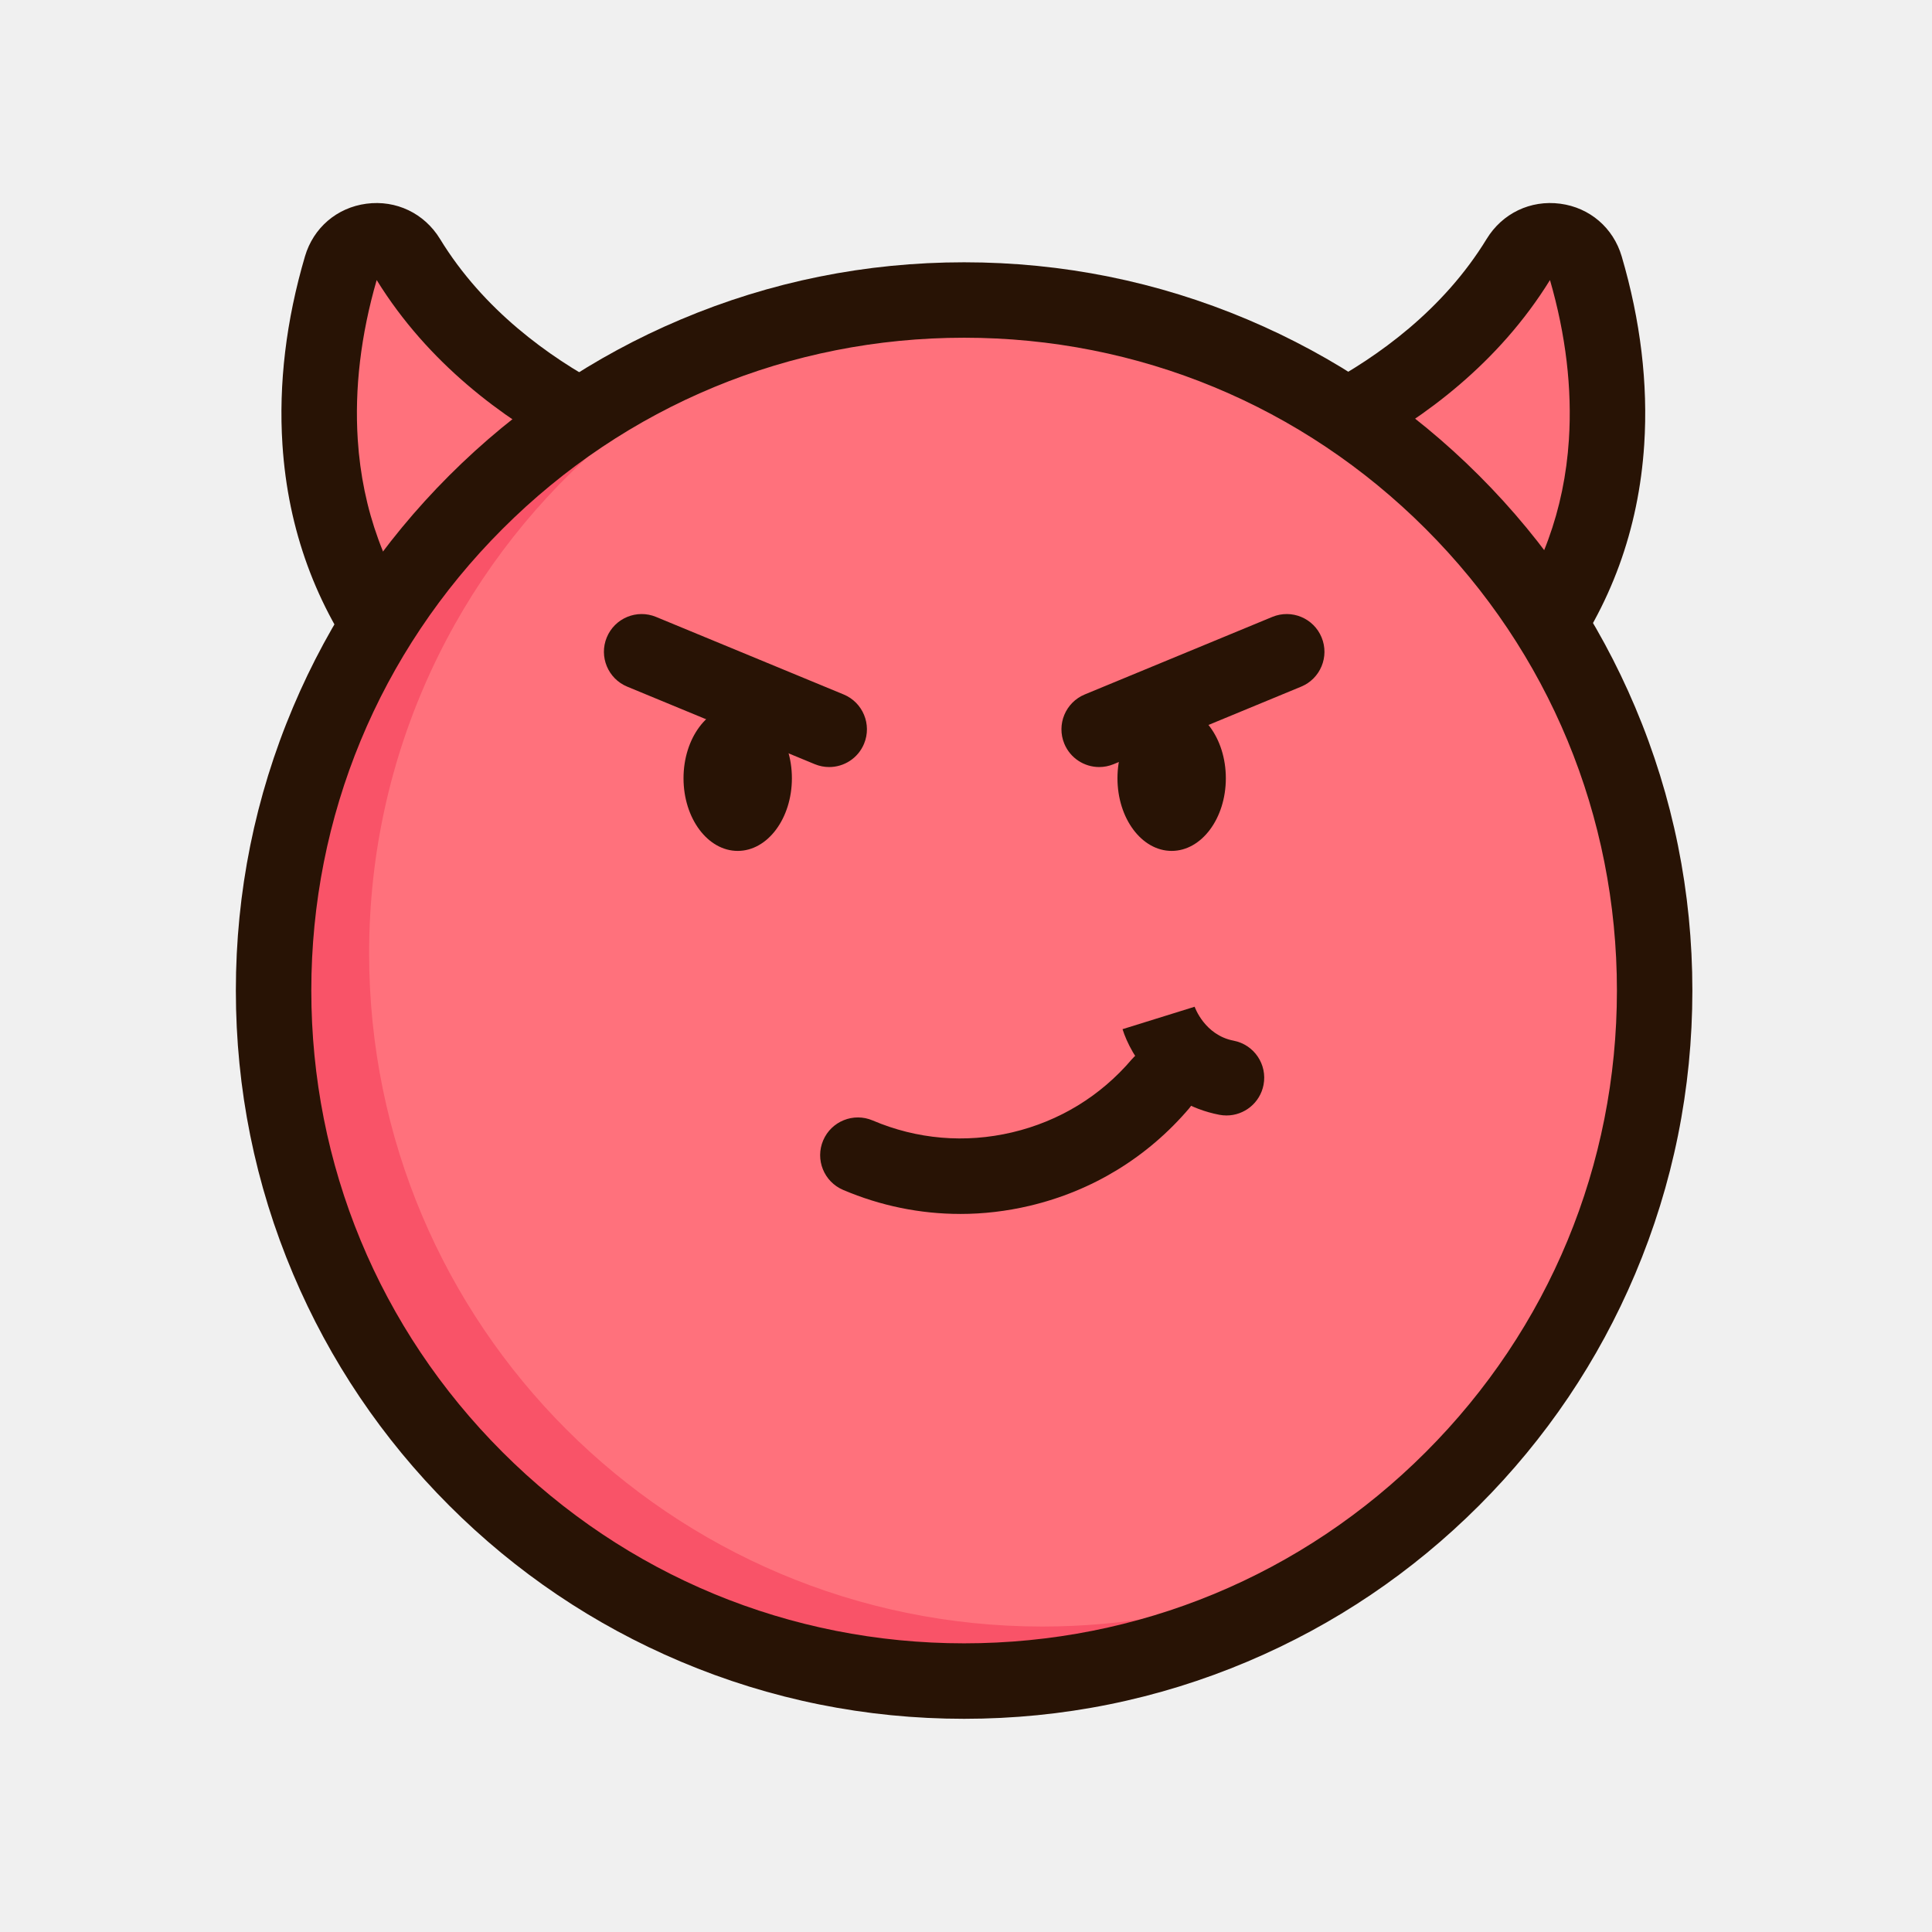
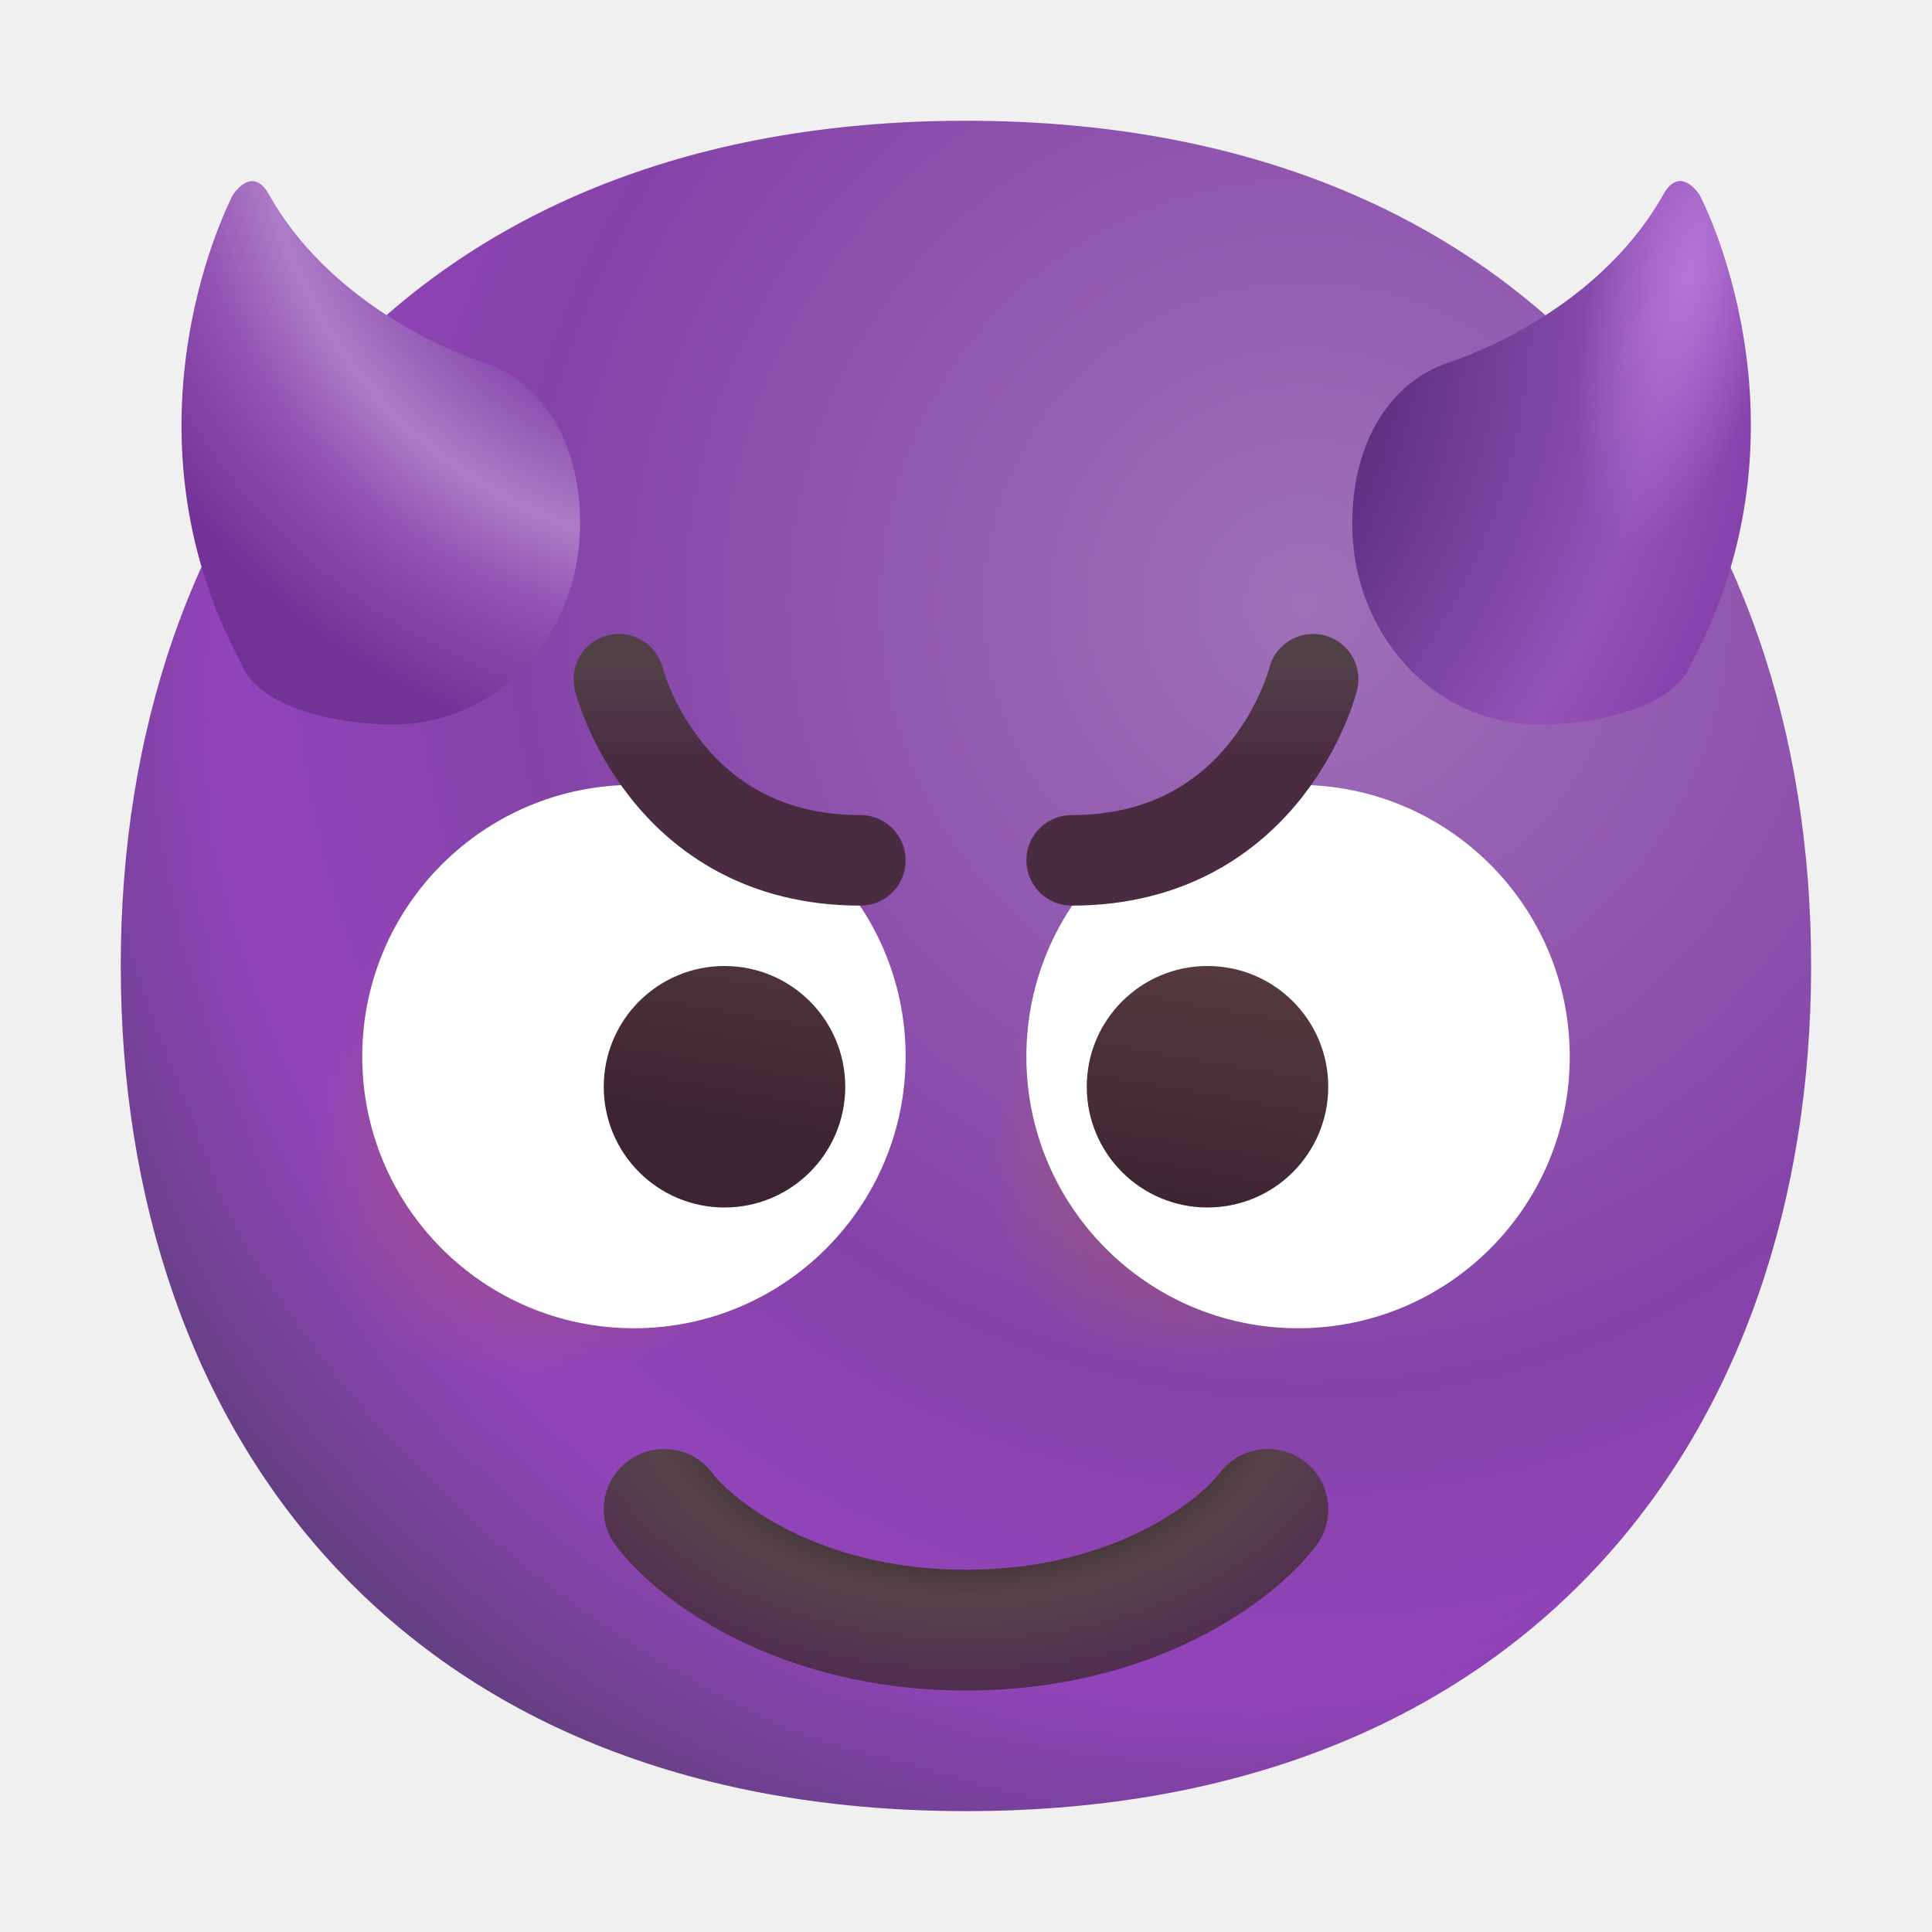
- <svg xmlns="http://www.w3.org/2000/svg" t="1787642964793" class="icon" viewBox="0 0 1024 1024" version="1.1" p-id="5532" width="200" height="200">
-   <path d="M653.17 245.81s100.85-25.21 151.86-108.73c8.83-14.46 30.54-11.81 35.32 4.45 14.4 48.97 25.08 130.82-29.1 203.08" fill="#FF717C" p-id="5533" />
-   <path d="M827.24 356.6l-32-24c21.7-28.93 33.91-62.42 36.31-99.56 1.75-27.08-1.62-55.54-10.03-84.61-54.8 88.74-159.08 115.67-163.5 116.78l-9.7-38.81 4.85 19.4-4.89-19.39c0.93-0.24 93.73-24.53 139.67-99.76 8.31-13.6 23.25-20.76 39.01-18.68 15.63 2.06 28.11 12.76 32.57 27.91 10 34.02 14.02 67.57 11.94 99.74-2.91 45.02-17.79 85.73-44.23 120.98z m-5.07-209.2z" fill="#281305" p-id="5534" />
-   <path d="M368 245.81S267.15 220.6 216.14 137.08c-8.83-14.46-30.54-11.81-35.32 4.45-14.4 48.97-25.08 130.82 29.1 203.08" fill="#FF717C" p-id="5535" />
-   <path d="M193.93 356.6c-26.44-35.25-41.32-75.95-44.23-120.98-2.08-32.17 1.94-65.72 11.94-99.74 4.46-15.16 16.93-25.85 32.57-27.91 15.75-2.08 30.7 5.08 39.01 18.68 45.95 75.23 138.74 99.52 139.67 99.76l-9.74 38.8c-4.43-1.11-108.7-28.04-163.5-116.78-8.42 29.12-11.78 57.55-10.03 84.61 2.4 37.13 14.62 70.63 36.31 99.56l-32 24z m5.08-209.2z" fill="#281305" p-id="5536" />
-   <path d="M511 525m-366 0a366 366 0 1 0 732 0 366 366 0 1 0-732 0Z" fill="#FF717C" p-id="5537" />
-   <path d="M552.47 862.1c-197.07 0-356.83-159.76-356.83-356.83 0-106.62 46.77-202.32 120.9-267.7-93.44 62.15-155.02 168.39-155.02 289.02 0 191.57 155.3 346.88 346.88 346.88 37.56 0 73.72-5.97 107.6-17.01-20.62 3.7-41.84 5.64-63.53 5.64z" fill="#F95368" p-id="5538" />
-   <path d="M511 911c-52.1 0-102.65-10.21-150.25-30.34-45.97-19.44-87.25-47.27-122.69-82.71-35.44-35.44-63.27-76.72-82.71-122.69-20.13-47.6-30.34-98.15-30.34-150.25s10.21-102.65 30.34-150.25c19.44-45.97 47.27-87.25 82.71-122.69 35.44-35.44 76.72-63.27 122.69-82.71 47.6-20.13 98.15-30.34 150.25-30.34s102.65 10.21 150.25 30.34c45.97 19.44 87.25 47.27 122.69 82.71 35.44 35.44 63.27 76.72 82.71 122.69 20.13 47.6 30.34 98.15 30.34 150.25s-10.21 102.65-30.34 150.25c-19.44 45.97-47.27 87.25-82.71 122.69-35.44 35.44-76.72 63.27-122.69 82.71C613.65 900.79 563.1 911 511 911z m0-732c-92.42 0-179.31 35.99-244.66 101.34S165 432.58 165 525s35.99 179.31 101.34 244.66S418.58 871 511 871s179.31-35.99 244.66-101.34S857 617.42 857 525s-35.99-179.31-101.34-244.66S603.42 179 511 179z" fill="#281305" p-id="5539" />
-   <path d="M362.28 412.5a28.72 38.5 0 1 0 57.44 0 28.72 38.5 0 1 0-57.44 0Z" fill="#281305" p-id="5540" />
-   <path d="M592.28 412.5a28.72 38.5 0 1 0 57.44 0 28.72 38.5 0 1 0-57.44 0Z" fill="#281305" p-id="5541" />
-   <path d="M439.48 406.55c-2.55 0-5.13-0.49-7.63-1.52l-99.4-41.09c-10.21-4.22-15.06-15.92-10.84-26.12 4.22-10.21 15.91-15.06 26.12-10.84l99.4 41.09c10.21 4.22 15.06 15.92 10.84 26.12-3.19 7.71-10.64 12.36-18.49 12.36zM582.6 406.55c-7.85 0-15.3-4.66-18.49-12.36-4.22-10.21 0.63-21.9 10.84-26.12l99.4-41.09c10.21-4.22 21.9 0.63 26.12 10.84 4.22 10.21-0.63 21.9-10.84 26.12l-99.4 41.09c-2.5 1.03-5.09 1.52-7.63 1.52zM508.92 643.41c-21.18 0-42.18-4.27-62.06-12.74-10.16-4.33-14.89-16.08-10.56-26.24s16.08-14.89 26.24-10.56c23.47 10 49.05 12.18 73.96 6.3 24.92-5.88 46.82-19.25 63.35-38.68 7.16-8.41 19.78-9.43 28.19-2.27s9.43 19.78 2.27 28.19c-22.1 25.97-51.36 43.85-84.64 51.7-12.19 2.88-24.51 4.31-36.76 4.31z" fill="#281305" p-id="5542" />
-   <path d="M650.08 591.22c-1.25 0-2.52-0.12-3.8-0.36-31.23-6.01-46.95-31.35-51.31-45.38l38.2-11.88-0.09-0.27c0.21 0.62 5.43 15.3 20.76 18.25 10.85 2.09 17.95 12.57 15.86 23.42-1.84 9.57-10.22 16.22-19.62 16.22z" fill="#281305" p-id="5543" />
+ <svg xmlns="http://www.w3.org/2000/svg" width="32" height="32" viewBox="0 0 32 32" fill="none">
+   <g clip-path="url(#clip0_31_1442)">
+     <path d="M15.999 29.998C25.333 29.998 29.998 23.73 29.998 15.999C29.998 8.268 25.333 2 15.999 2C6.664 2 2 8.268 2 15.999C2 23.73 6.664 29.998 15.999 29.998Z" fill="url(#paint0_radial_31_1442)" />
+     <path d="M15.999 29.998C25.333 29.998 29.998 23.73 29.998 15.999C29.998 8.268 25.333 2 15.999 2C6.664 2 2 8.268 2 15.999C2 23.73 6.664 29.998 15.999 29.998Z" fill="url(#paint1_radial_31_1442)" fill-opacity="0.6" />
+     <path fill-rule="evenodd" clip-rule="evenodd" d="M10.4 24.2C10.842 23.869 11.469 23.958 11.8 24.4C12.109 24.812 13.512 26 16 26C18.488 26 19.891 24.812 20.2 24.4C20.531 23.958 21.158 23.869 21.6 24.2C22.042 24.531 22.131 25.158 21.8 25.6C21.109 26.521 19.112 28 16 28C12.888 28 10.891 26.521 10.2 25.6C9.869 25.158 9.958 24.531 10.4 24.2Z" fill="url(#paint2_radial_31_1442)" />
+     <circle cx="9" cy="19" r="5" fill="url(#paint3_radial_31_1442)" />
+     <circle cx="19.5" cy="19.5" r="4.5" fill="url(#paint4_radial_31_1442)" />
+     <path d="M10.5 22C12.985 22 15 19.985 15 17.5C15 15.015 12.985 13 10.5 13C8.015 13 6 15.015 6 17.5C6 19.985 8.015 22 10.5 22Z" fill="white" />
+     <path d="M21.5 22C23.985 22 26 19.985 26 17.5C26 15.015 23.985 13 21.5 13C19.015 13 17 15.015 17 17.5C17 19.985 19.015 22 21.5 22Z" fill="white" />
+     <path d="M12 20C13.105 20 14 19.105 14 18C14 16.895 13.105 16 12 16C10.895 16 10 16.895 10 18C10 19.105 10.895 20 12 20Z" fill="url(#paint5_linear_31_1442)" />
+     <path d="M20 20C21.105 20 22 19.105 22 18C22 16.895 21.105 16 20 16C18.895 16 18 16.895 18 18C18 19.105 18.895 20 20 20Z" fill="url(#paint6_linear_31_1442)" />
+     <path d="M10.25 11.25C10.25 11.25 11 14.25 14.25 14.25" stroke="url(#paint7_linear_31_1442)" stroke-width="1.5" stroke-linecap="round" stroke-linejoin="round" />
+     <path d="M21.75 11.25C21.75 11.25 21 14.25 17.75 14.25" stroke="url(#paint8_linear_31_1442)" stroke-width="1.5" stroke-linecap="round" stroke-linejoin="round" />
+     <path d="M8 6C8 6 5.608 5.267 4.458 3.227C4.178 2.717 3.858 3.227 3.858 3.227C3.858 3.227 1.85 7 4 11C4.26 11.69 5.51 12 6.5 12C8.29 12 9.608 10.467 9.608 8.687C9.618 7.467 9.08 6.36 8 6Z" fill="url(#paint9_radial_31_1442)" />
+     <path d="M24.006 6C24.006 6 26.398 5.267 27.548 3.227C27.828 2.717 28.148 3.227 28.148 3.227C28.148 3.227 30.156 7 28.006 11C27.746 11.69 26.496 12 25.506 12C23.716 12 22.398 10.467 22.398 8.687C22.388 7.467 22.926 6.36 24.006 6Z" fill="url(#paint10_radial_31_1442)" />
+     <path d="M24.006 6C24.006 6 26.398 5.267 27.548 3.227C27.828 2.717 28.148 3.227 28.148 3.227C28.148 3.227 30.156 7 28.006 11C27.746 11.69 26.496 12 25.506 12C23.716 12 22.398 10.467 22.398 8.687C22.388 7.467 22.926 6.36 24.006 6Z" fill="url(#paint11_radial_31_1442)" />
+   </g>
+   <defs>
+     <radialGradient id="paint0_radial_31_1442" cx="0" cy="0" r="1" gradientUnits="userSpaceOnUse" gradientTransform="translate(21.5 10) rotate(94.5739) scale(25.0799)">
+       <stop stop-color="#9F70B8" />
+       <stop offset="0.514" stop-color="#8543A8" />
+       <stop offset="0.714" stop-color="#9344BB" />
+       <stop offset="0.889" stop-color="#6B438B" />
+     </radialGradient>
+     <radialGradient id="paint1_radial_31_1442" cx="0" cy="0" r="1" gradientUnits="userSpaceOnUse" gradientTransform="translate(18 14) rotate(135) scale(45.2548)">
+       <stop offset="0.315" stop-opacity="0" />
+       <stop offset="1" />
+     </radialGradient>
+     <radialGradient id="paint2_radial_31_1442" cx="0" cy="0" r="1" gradientUnits="userSpaceOnUse" gradientTransform="translate(16 23.0001) rotate(90) scale(5.5 8.41855)">
+       <stop offset="0.348" stop-color="#241A1A" />
+       <stop offset="0.628" stop-color="#57444A" />
+       <stop offset="1" stop-color="#4E2553" />
+       <stop offset="1" stop-color="#502A56" />
+     </radialGradient>
+     <radialGradient id="paint3_radial_31_1442" cx="0" cy="0" r="1" gradientUnits="userSpaceOnUse" gradientTransform="translate(12.8889 15.1111) rotate(135) scale(9.74236 5.04232)">
+       <stop stop-color="#392108" />
+       <stop offset="1" stop-color="#C87928" stop-opacity="0" />
+     </radialGradient>
+     <radialGradient id="paint4_radial_31_1442" cx="0" cy="0" r="1" gradientUnits="userSpaceOnUse" gradientTransform="translate(23 16) rotate(135) scale(8.13173 4.59049)">
+       <stop stop-color="#392108" />
+       <stop offset="1" stop-color="#C87928" stop-opacity="0" />
+     </radialGradient>
+     <linearGradient id="paint5_linear_31_1442" x1="20.615" y1="16" x2="19.927" y2="20.03" gradientUnits="userSpaceOnUse">
+       <stop stop-color="#553B3E" />
+       <stop offset="1" stop-color="#3D2432" />
+     </linearGradient>
+     <linearGradient id="paint6_linear_31_1442" x1="20.615" y1="16" x2="19.927" y2="20.03" gradientUnits="userSpaceOnUse">
+       <stop stop-color="#553B3E" />
+       <stop offset="1" stop-color="#3D2432" />
+     </linearGradient>
+     <linearGradient id="paint7_linear_31_1442" x1="11.5" y1="11" x2="11.5" y2="12.5" gradientUnits="userSpaceOnUse">
+       <stop offset="0.03" stop-color="#524049" />
+       <stop offset="1" stop-color="#4A2C42" />
+     </linearGradient>
+     <linearGradient id="paint8_linear_31_1442" x1="20.5" y1="11" x2="20.5" y2="12.5" gradientUnits="userSpaceOnUse">
+       <stop offset="0.03" stop-color="#524049" />
+       <stop offset="1" stop-color="#4A2C42" />
+     </linearGradient>
+     <radialGradient id="paint9_radial_31_1442" cx="0" cy="0" r="1" gradientUnits="userSpaceOnUse" gradientTransform="translate(12 1.5) rotate(165.379) scale(11.8849 11.8849)">
+       <stop offset="0.473" stop-color="#8649AC" />
+       <stop offset="0.645" stop-color="#AE7CC7" />
+       <stop offset="0.759" stop-color="#9353B3" />
+       <stop offset="0.946" stop-color="#733295" />
+     </radialGradient>
+     <radialGradient id="paint10_radial_31_1442" cx="0" cy="0" r="1" gradientUnits="userSpaceOnUse" gradientTransform="translate(15 5) rotate(-8.36589) scale(17.1828 17.1828)">
+       <stop offset="0.473" stop-color="#613184" />
+       <stop offset="0.727" stop-color="#9353B8" />
+       <stop offset="0.946" stop-color="#792F9F" />
+     </radialGradient>
+     <radialGradient id="paint11_radial_31_1442" cx="0" cy="0" r="1" gradientUnits="userSpaceOnUse" gradientTransform="translate(28 4.5) rotate(103.134) scale(15.4029 5.28047)">
+       <stop stop-color="#B676D6" />
+       <stop offset="0.305" stop-color="#B676D6" stop-opacity="0" />
+     </radialGradient>
+     <clipPath id="clip0_31_1442">
+       <rect width="32" height="32" fill="white" />
+     </clipPath>
+   </defs>
</svg>
